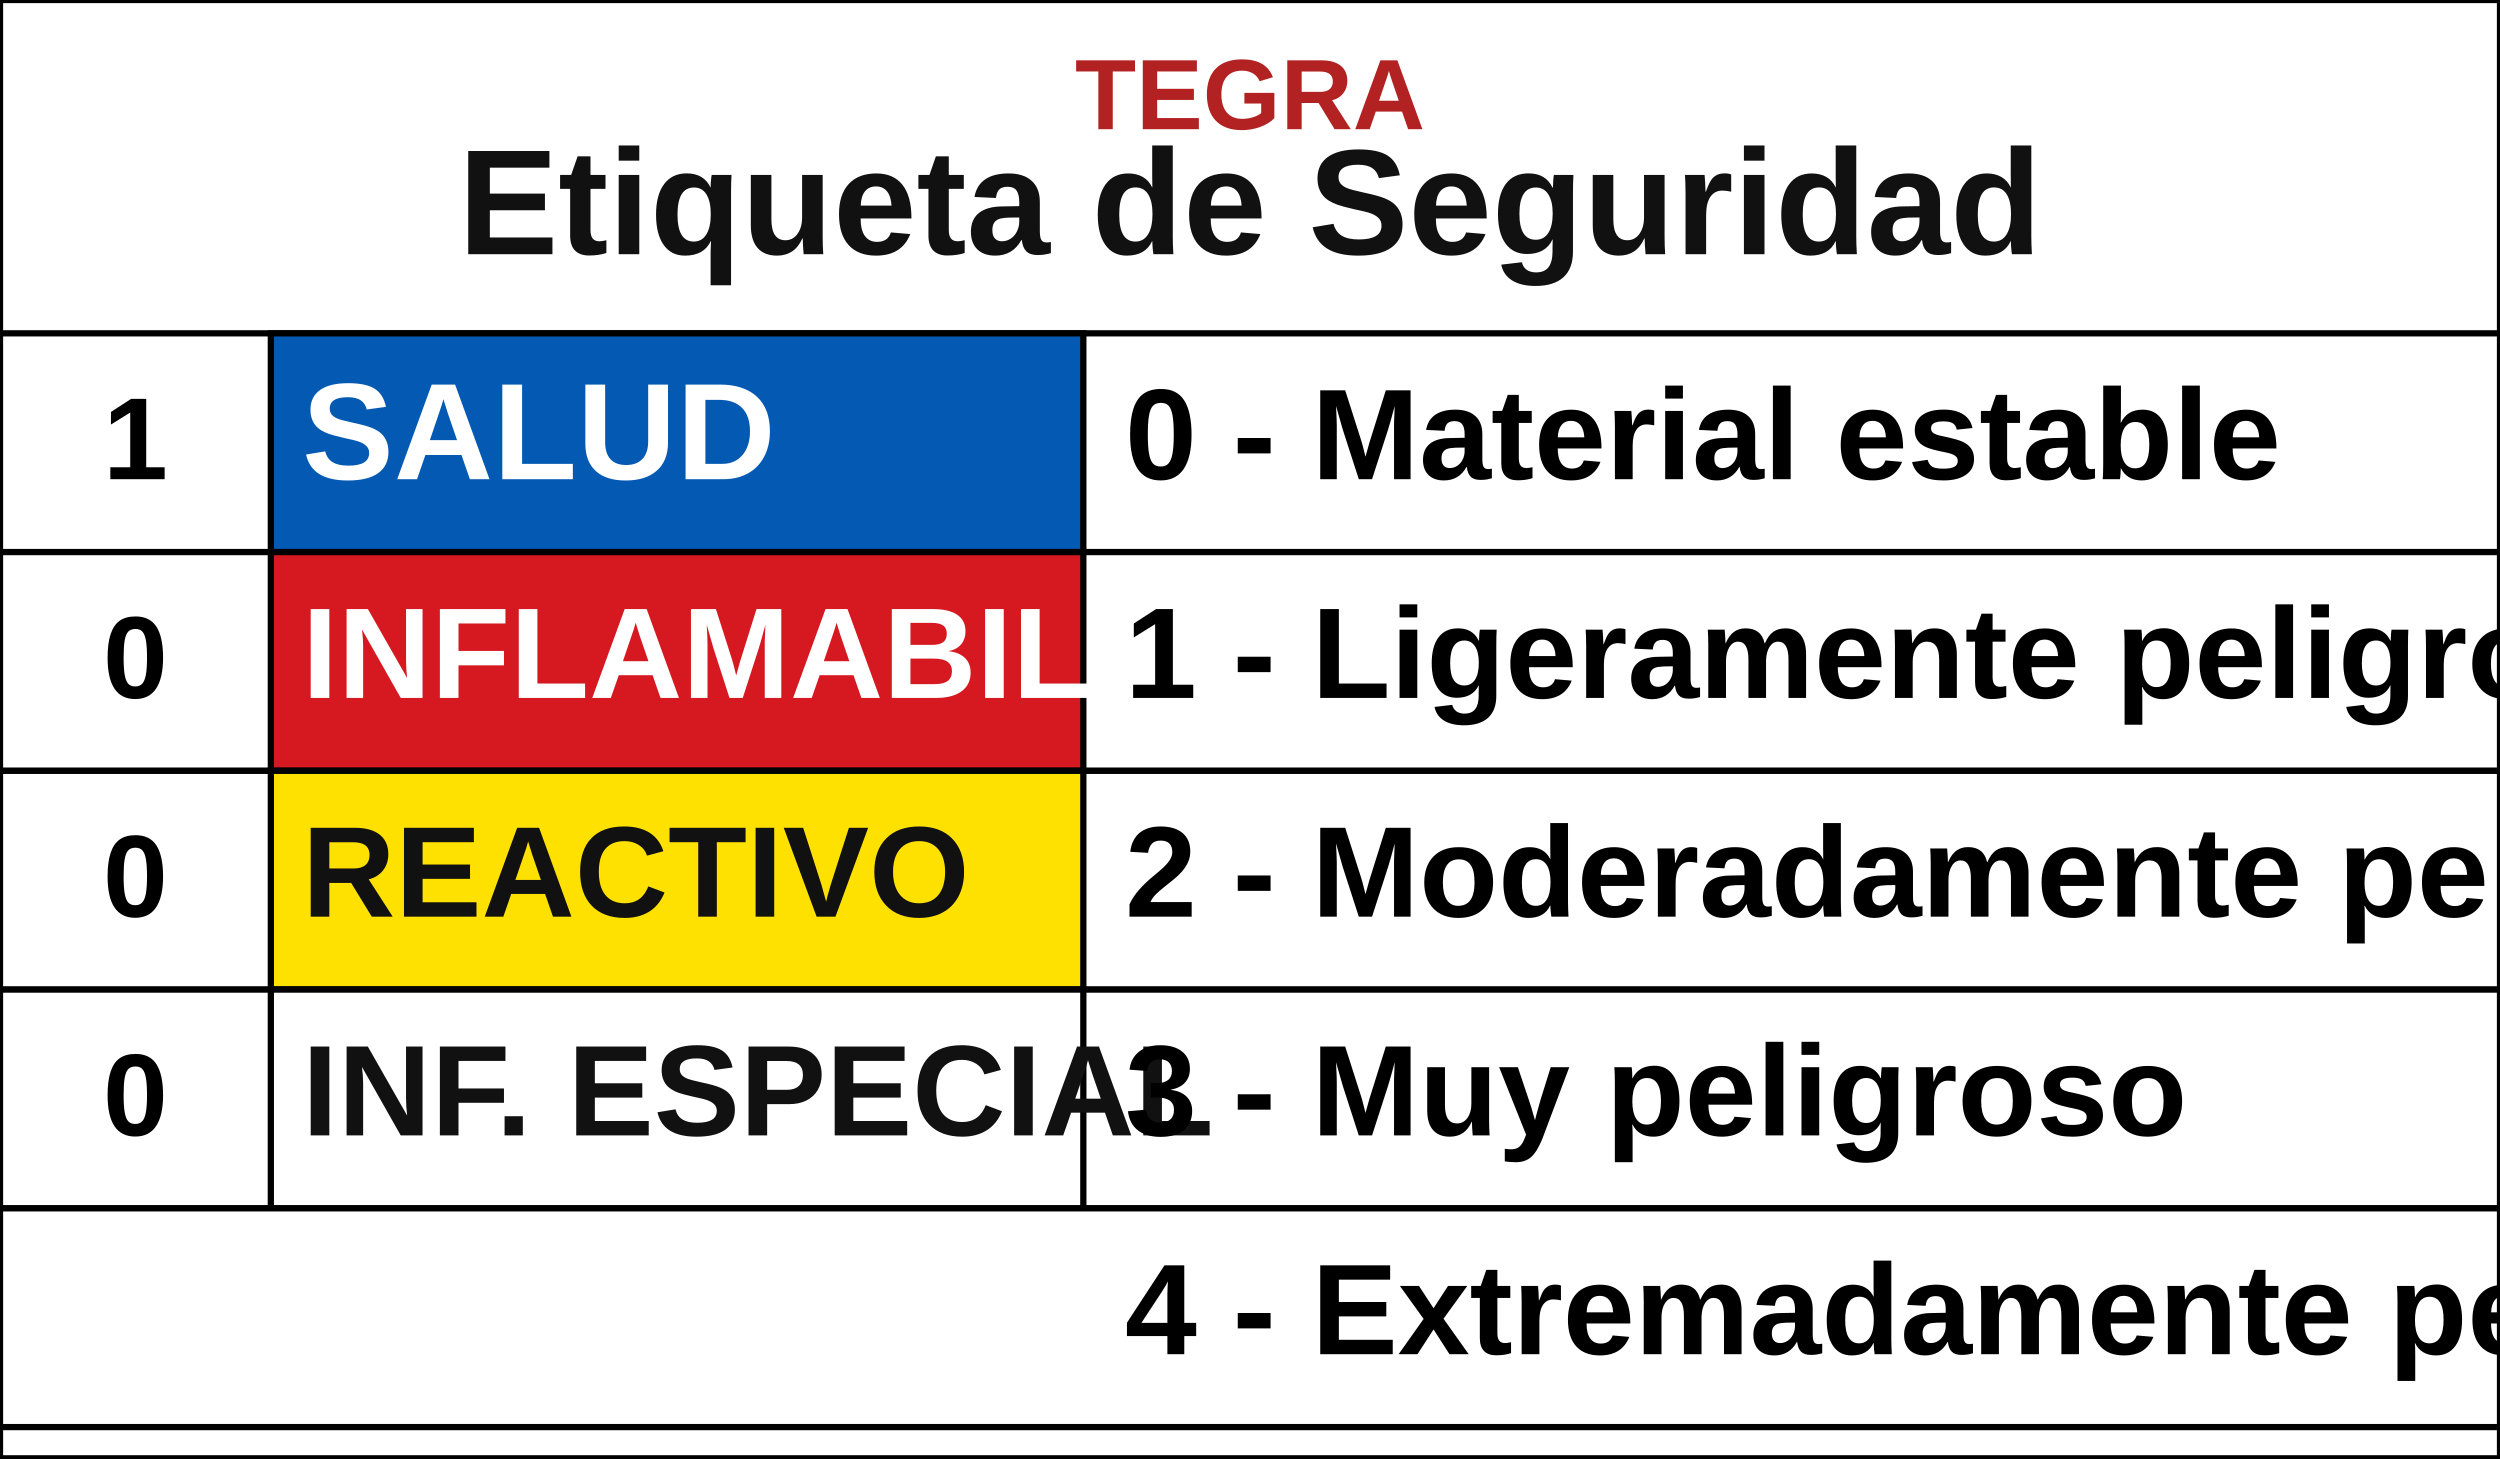
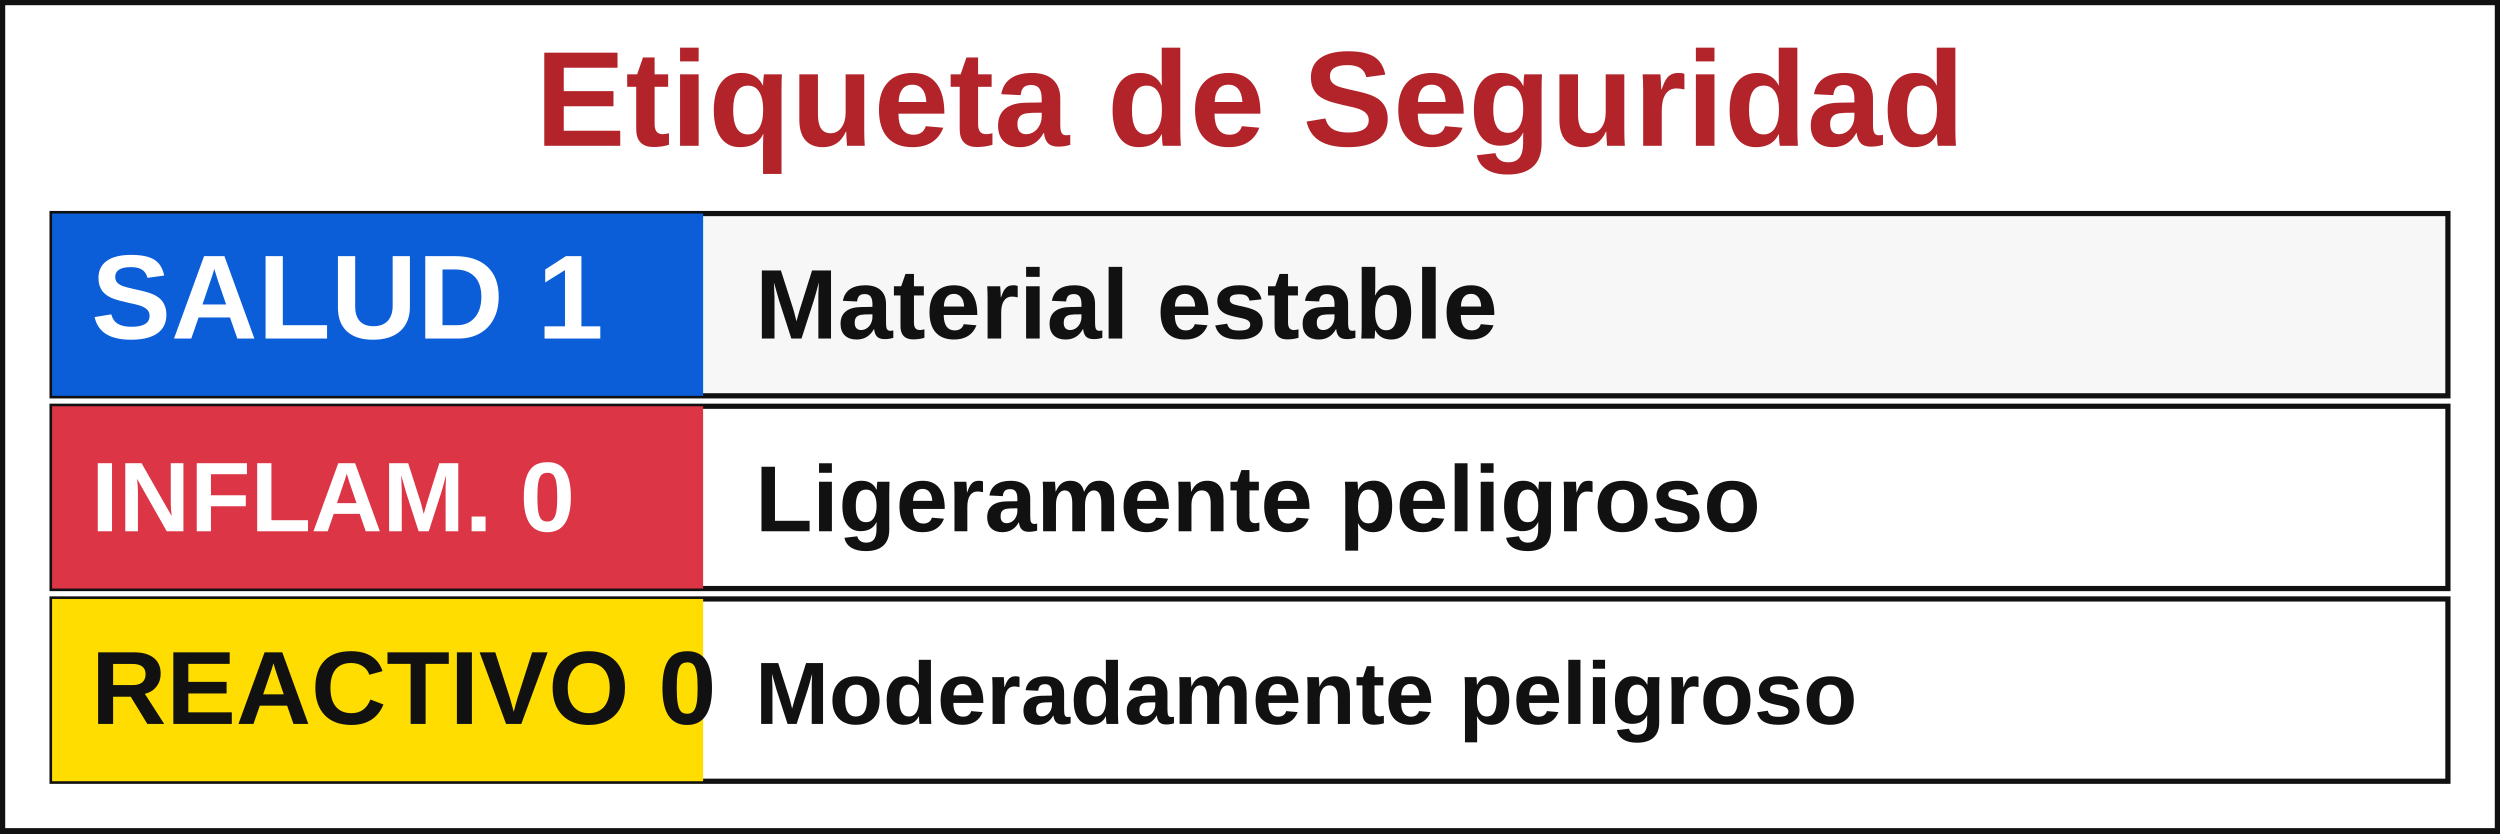
- <svg xmlns="http://www.w3.org/2000/svg" width="1200" height="700" viewBox="0 0 1200 700">
-   <rect width="1200" height="700" fill="#fff" stroke="#000" stroke-width="3" />
-   <text x="600" y="62" text-anchor="middle" font-size="48" font-family="Arial, sans-serif" font-weight="700" fill="#b32222">TEGRA</text>
-   <text x="600" y="122" text-anchor="middle" font-size="72" font-family="Arial, sans-serif" font-weight="800" fill="#111">Etiqueta de Seguridad</text>
-   <g transform="translate(0,160)" font-family="Arial, sans-serif">
-     <rect x="0" y="0" width="1200" height="105" fill="#fff" stroke="#000" stroke-width="3" />
-     <rect x="130" y="0" width="390" height="105" fill="#0459b3" stroke="#000" stroke-width="3" />
-     <text x="65" y="70" text-anchor="middle" font-size="56" font-weight="700">1</text>
-     <text x="145" y="70" font-size="66" font-weight="800" fill="#fff">SALUD</text>
-     <text x="540" y="70" font-size="62" font-weight="700">0 - Material estable</text>
-   </g>
-   <g transform="translate(0,265)" font-family="Arial, sans-serif">
-     <rect x="0" y="0" width="1200" height="105" fill="#fff" stroke="#000" stroke-width="3" />
-     <rect x="130" y="0" width="390" height="105" fill="#d61920" stroke="#000" stroke-width="3" />
-     <text x="65" y="70" text-anchor="middle" font-size="56" font-weight="700">0</text>
-     <text x="145" y="70" font-size="62" font-weight="800" fill="#fff">INFLAMABILIDAD</text>
-     <text x="540" y="70" font-size="62" font-weight="700">1 - Ligeramente peligroso</text>
-   </g>
-   <g transform="translate(0,370)" font-family="Arial, sans-serif">
-     <rect x="0" y="0" width="1200" height="105" fill="#fff" stroke="#000" stroke-width="3" />
-     <rect x="130" y="0" width="390" height="105" fill="#ffe100" stroke="#000" stroke-width="3" />
-     <text x="65" y="70" text-anchor="middle" font-size="56" font-weight="700">0</text>
-     <text x="145" y="70" font-size="62" font-weight="800" fill="#111">REACTIVO</text>
-     <text x="540" y="70" font-size="62" font-weight="700">2 - Moderadamente peligroso</text>
-   </g>
-   <g transform="translate(0,475)" font-family="Arial, sans-serif">
-     <rect x="0" y="0" width="1200" height="105" fill="#fff" stroke="#000" stroke-width="3" />
-     <rect x="130" y="0" width="390" height="105" fill="#fff" stroke="#000" stroke-width="3" />
-     <text x="65" y="70" text-anchor="middle" font-size="56" font-weight="700">0</text>
-     <text x="145" y="70" font-size="62" font-weight="800" fill="#111">INF. ESPECIAL</text>
-     <text x="540" y="70" font-size="62" font-weight="700">3 - Muy peligroso</text>
-   </g>
-   <g transform="translate(0,580)" font-family="Arial, sans-serif">
-     <rect x="0" y="0" width="1200" height="105" fill="#fff" stroke="#000" stroke-width="3" />
-     <text x="540" y="70" font-size="62" font-weight="700">4 - Extremadamente peligroso</text>
-   </g>
+ <svg xmlns="http://www.w3.org/2000/svg" width="960" height="320" viewBox="0 0 960 320">
+   <rect width="960" height="320" fill="#fff" stroke="#111" stroke-width="4" />
+   <text x="480" y="56" text-anchor="middle" font-family="Arial, sans-serif" font-size="52" font-weight="700" fill="#b2232a">Etiqueta de Seguridad</text>
+   <rect x="20" y="82" width="920" height="70" fill="#f7f7f7" stroke="#111" stroke-width="2" />
+   <rect x="20" y="82" width="250" height="70" fill="#0b5ed7" />
+   <text x="35" y="130" font-family="Arial, sans-serif" font-size="46" font-weight="700" fill="#fff">SALUD 1</text>
+   <text x="290" y="130" font-family="Arial, sans-serif" font-size="38" font-weight="700" fill="#111">Material estable</text>
+   <rect x="20" y="156" width="920" height="70" fill="#fff" stroke="#111" stroke-width="2" />
+   <rect x="20" y="156" width="250" height="70" fill="#dc3545" />
+   <text x="35" y="204" font-family="Arial, sans-serif" font-size="38" font-weight="700" fill="#fff">INFLAM. 0</text>
+   <text x="290" y="204" font-family="Arial, sans-serif" font-size="36" font-weight="700" fill="#111">Ligeramente peligroso</text>
+   <rect x="20" y="230" width="920" height="70" fill="#fff" stroke="#111" stroke-width="2" />
+   <rect x="20" y="230" width="250" height="70" fill="#ffdd00" />
+   <text x="35" y="278" font-family="Arial, sans-serif" font-size="40" font-weight="700" fill="#111">REACTIVO 0</text>
+   <text x="290" y="278" font-family="Arial, sans-serif" font-size="34" font-weight="700" fill="#111">Moderadamente peligroso</text>
</svg>
